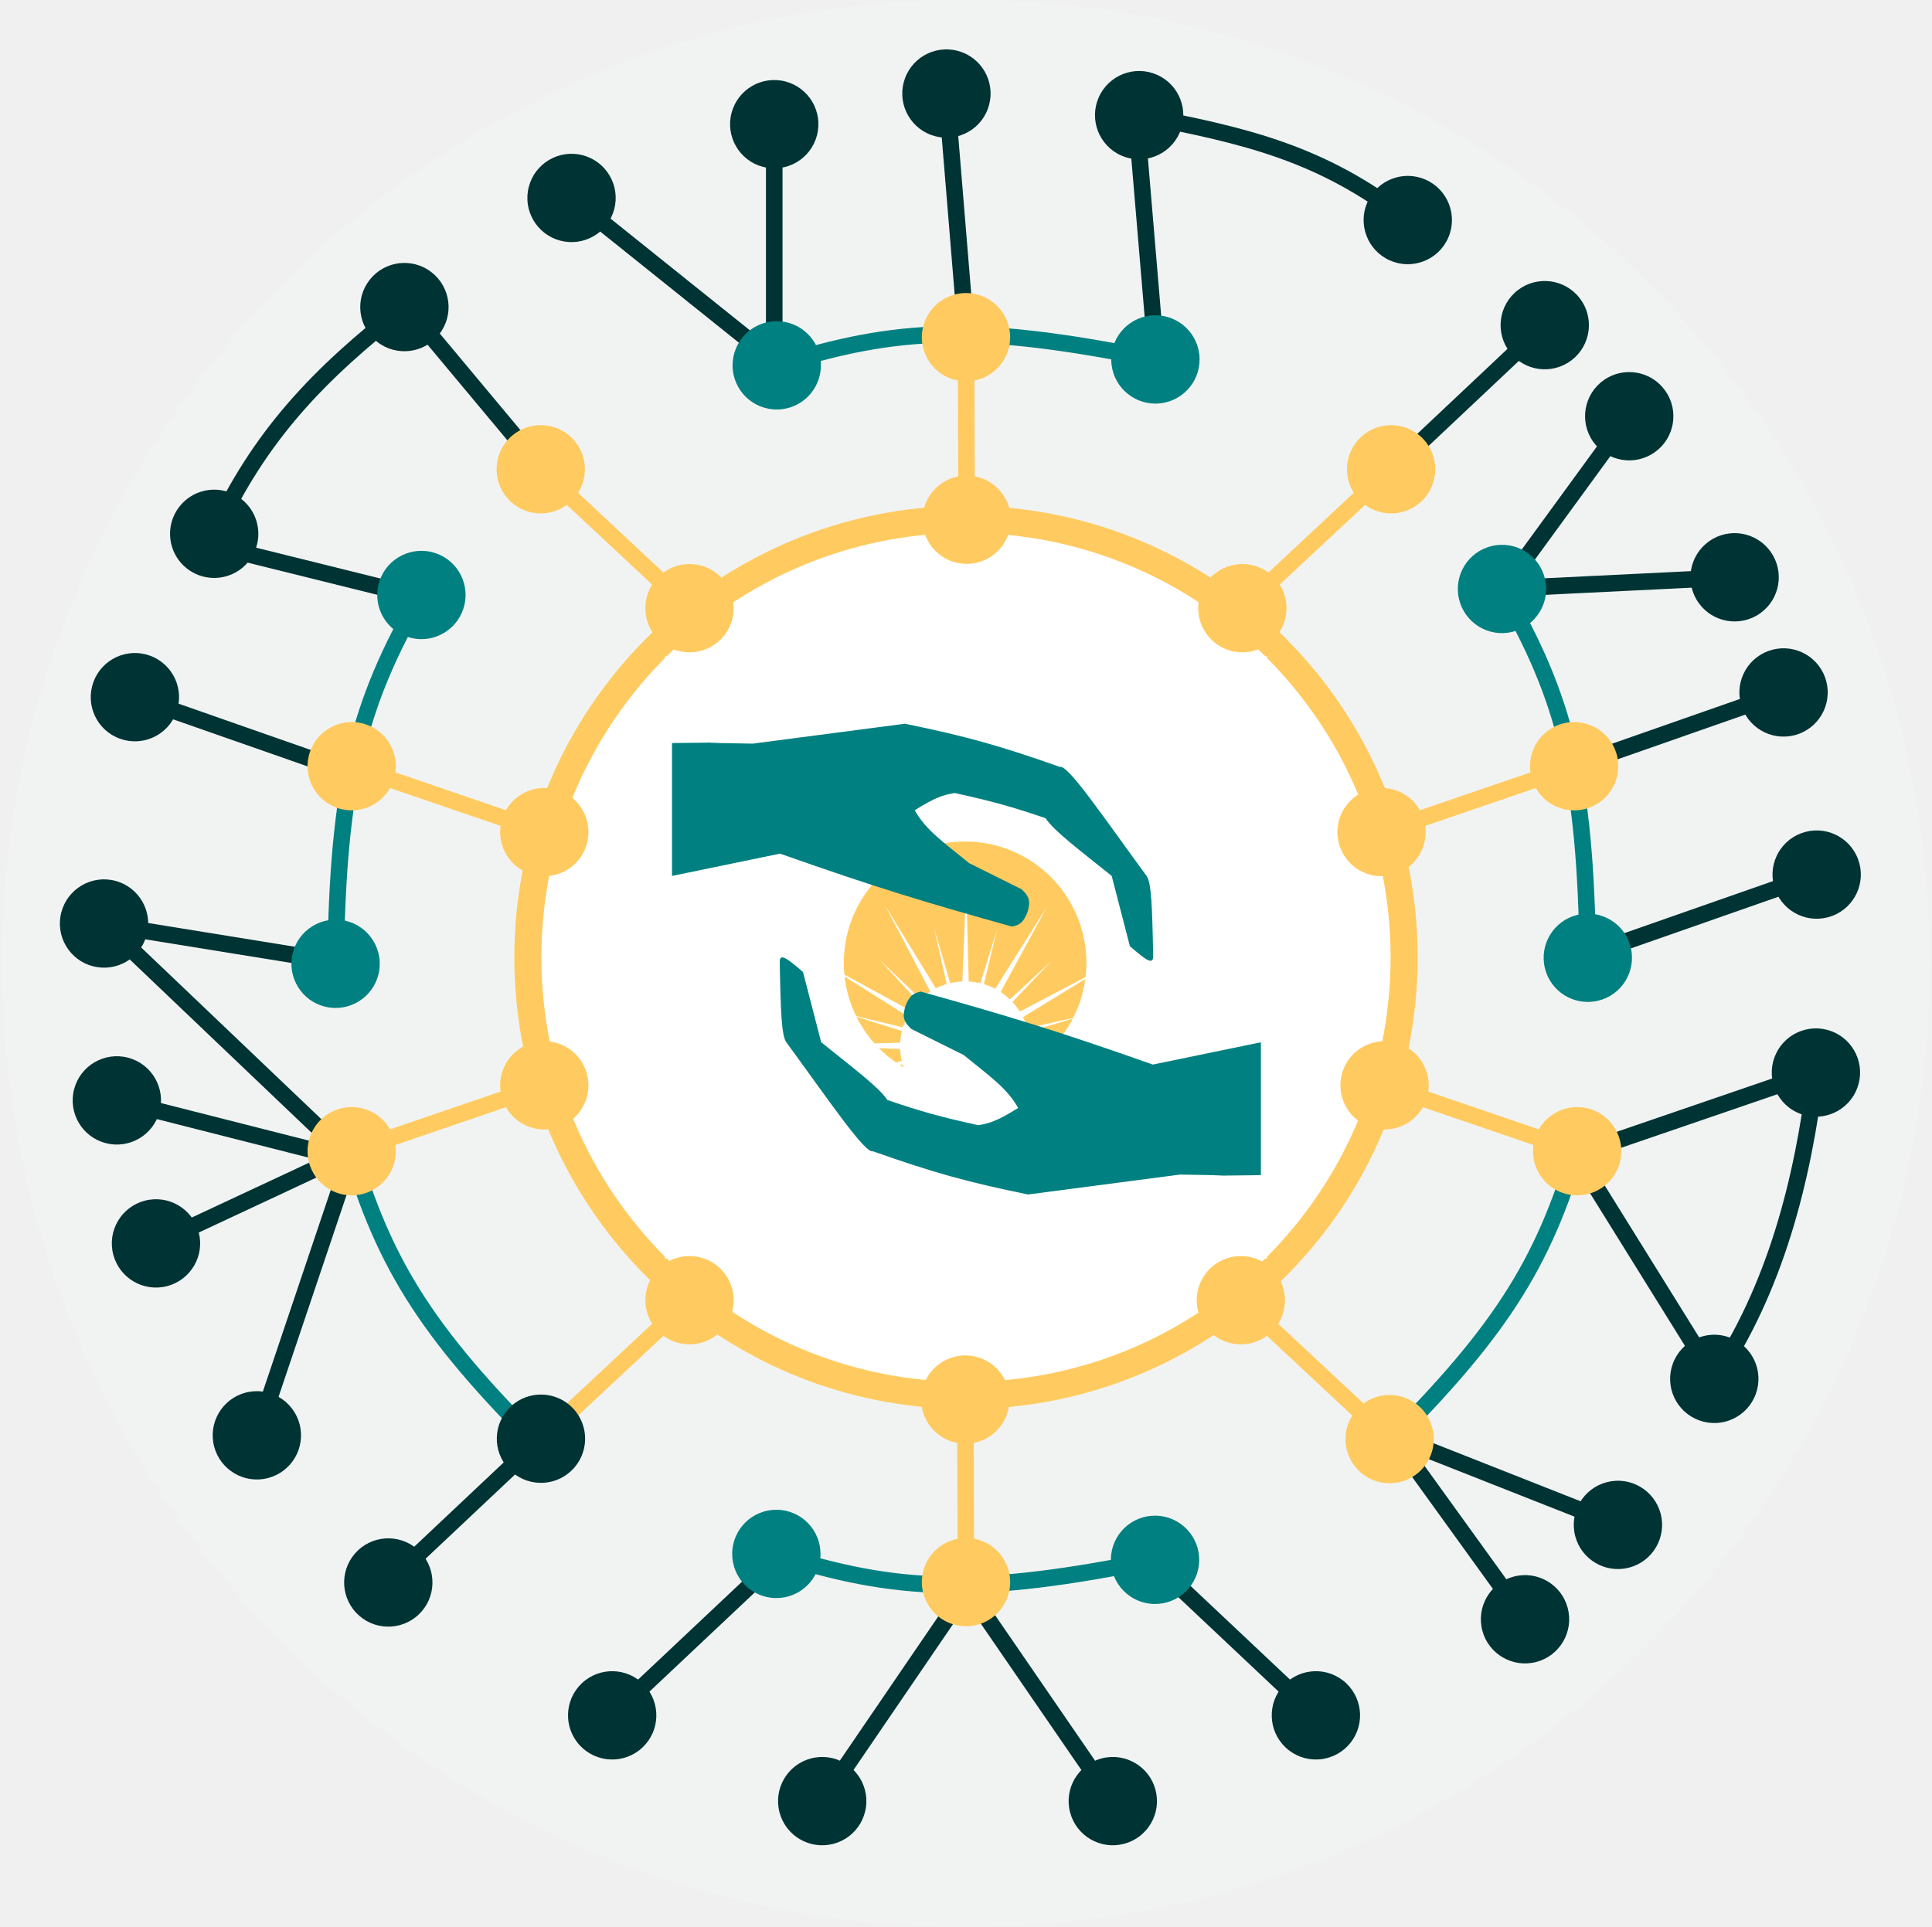
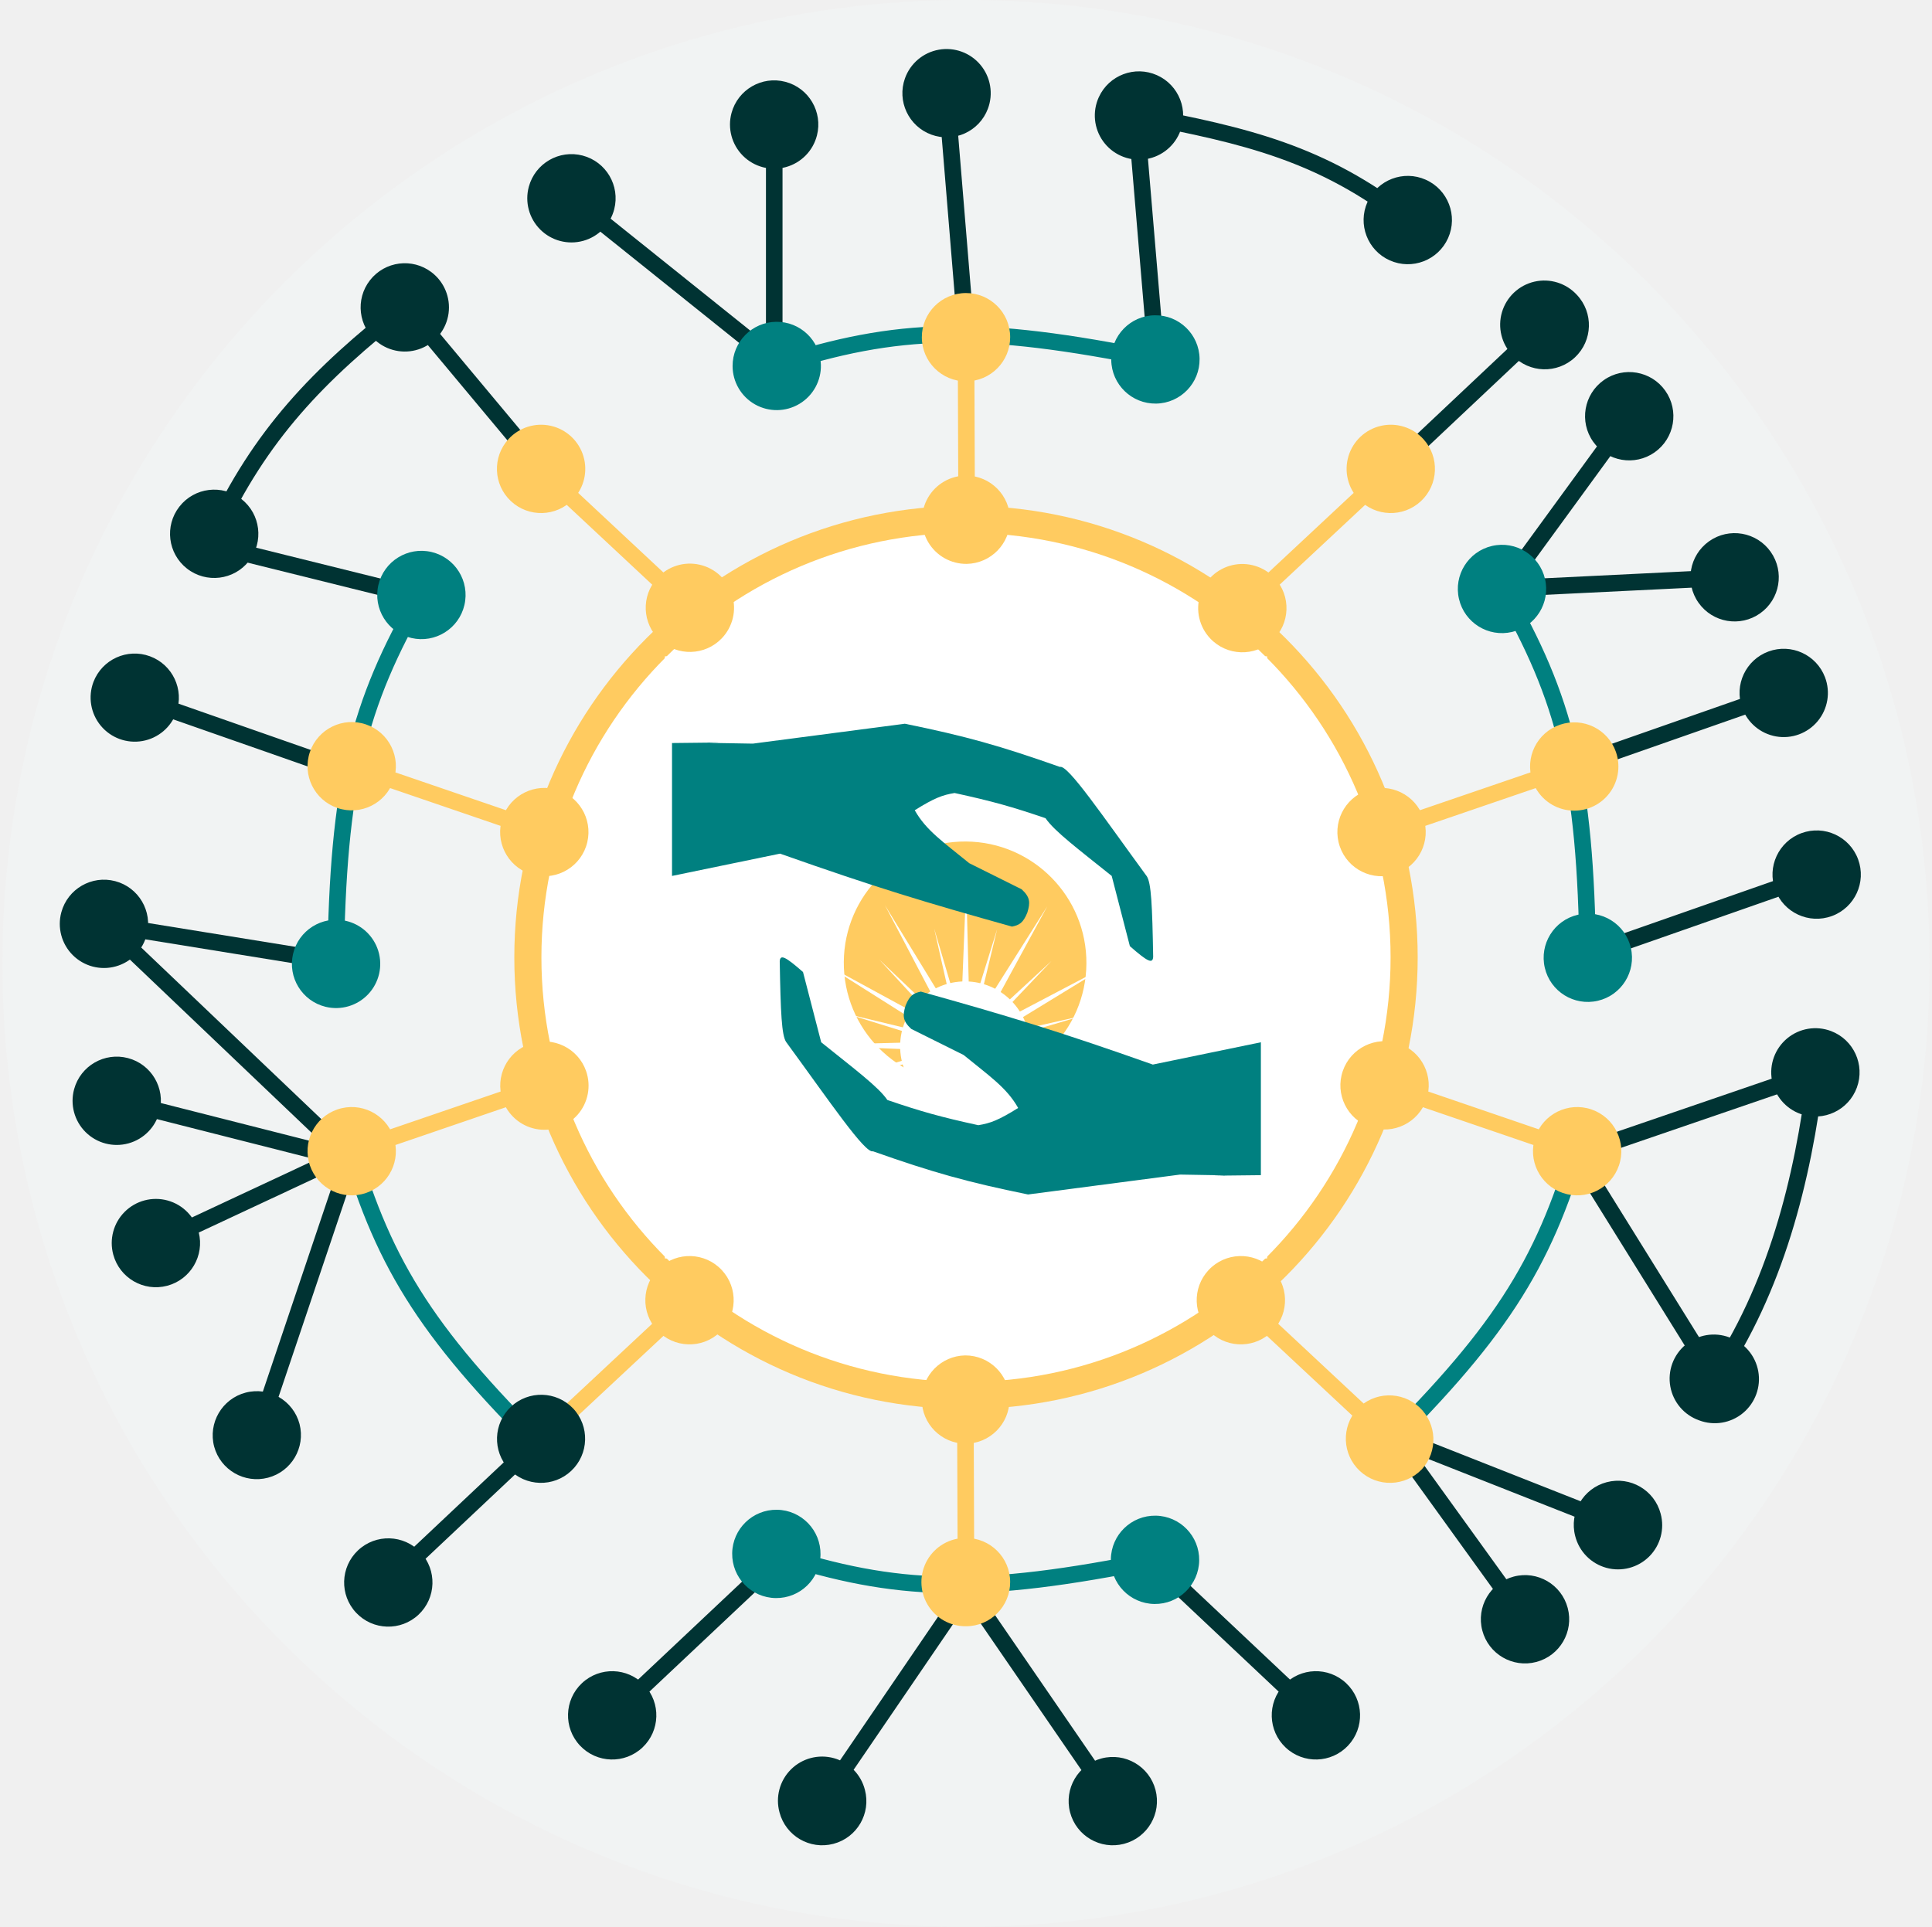
- <svg xmlns="http://www.w3.org/2000/svg" width="401" height="400" viewBox="0 0 401 400" fill="none">
+ <svg xmlns="http://www.w3.org/2000/svg" width="401" height="400" fill="none">
  <circle cx="200.5" cy="200" r="200" fill="#F1F3F3" />
-   <path d="M376.281 222.812L327.062 239.687L355.812 285.937" stroke="#003333" stroke-width="3.438" />
-   <path d="M235.958 26.052L240.032 74.375" stroke="#003333" stroke-width="3.438" />
-   <line x1="113.556" y1="98.602" x2="85.118" y2="64.539" stroke="#003333" stroke-width="3.438" />
-   <line x1="86.961" y1="123.856" x2="45.399" y2="113.543" stroke="#003333" stroke-width="3.438" />
-   <path d="M21.594 191.875L69.875 199.687" stroke="#003333" stroke-width="3.438" />
-   <path d="M332.87 78.917C328.734 81.837 327.748 87.556 330.667 91.692C333.587 95.829 339.307 96.815 343.443 93.895C347.579 90.976 348.565 85.256 345.645 81.12C342.726 76.984 337.006 75.998 332.87 78.917ZM354.745 112.355C350.609 115.274 349.623 120.994 352.542 125.13C355.462 129.266 361.182 130.252 365.318 127.333C369.454 124.413 370.44 118.693 367.52 114.557C364.601 110.421 358.881 109.435 354.745 112.355ZM312.063 122.187L310.674 121.175L308.555 124.08L312.146 123.904L312.063 122.187ZM336.768 85.394L310.674 121.175L313.451 123.2L339.545 87.419L336.768 85.394ZM312.146 123.904L360.115 121.56L359.947 118.127L311.979 120.471L312.146 123.904Z" fill="#003333" />
-   <path d="M239.834 371.574C238.546 366.678 233.533 363.753 228.637 365.041C223.74 366.329 220.816 371.342 222.104 376.238C223.392 381.135 228.405 384.059 233.301 382.771C238.197 381.483 241.122 376.47 239.834 371.574ZM179.521 371.574C178.233 366.678 173.22 363.753 168.324 365.041C163.428 366.329 160.503 371.342 161.791 376.238C163.079 381.135 168.092 384.059 172.989 382.771C177.885 381.483 180.809 376.47 179.521 371.574ZM200.713 329.859L202.13 328.886L200.709 326.816L199.293 328.89L200.713 329.859ZM232.385 372.933L202.13 328.886L199.296 330.832L229.552 374.879L232.385 372.933ZM199.293 328.89L169.237 372.937L172.076 374.875L202.133 330.828L199.293 328.89Z" fill="#003333" />
-   <path d="M344.678 314.23C343.39 309.334 338.376 306.409 333.48 307.698C328.584 308.986 325.66 313.999 326.948 318.895C328.236 323.791 333.249 326.716 338.145 325.428C343.041 324.139 345.966 319.126 344.678 314.23ZM325.393 333.822C324.105 328.926 319.092 326.001 314.196 327.289C309.3 328.577 306.375 333.59 307.663 338.486C308.951 343.382 313.965 346.307 318.861 345.019C323.757 343.731 326.682 338.718 325.393 333.822ZM289.094 298.125L289.725 296.526L284.267 294.373L287.7 299.131L289.094 298.125ZM336.444 314.964L289.725 296.526L288.463 299.724L335.182 318.161L336.444 314.964ZM287.7 299.131L315.135 337.159L317.922 335.148L290.488 297.119L287.7 299.131Z" fill="#003333" />
-   <path d="M169.564 28.114C168.276 33.01 163.263 35.934 158.367 34.646C153.471 33.358 150.546 28.345 151.834 23.449C153.122 18.553 158.135 15.628 163.031 16.916C167.927 18.204 170.852 23.218 169.564 28.114ZM127.49 43.426C126.202 48.322 121.189 51.247 116.293 49.959C111.397 48.671 108.472 43.658 109.76 38.762C111.048 33.866 116.061 30.941 120.957 32.229C125.853 33.517 128.778 38.53 127.49 43.426ZM160.699 74.825L162.418 74.825L162.418 78.406L159.624 76.166L160.699 74.825ZM162.418 25.781L162.418 74.825L158.98 74.825L158.98 25.781L162.418 25.781ZM159.624 76.166L117.55 42.435L119.7 39.753L161.774 73.484L159.624 76.166Z" fill="#003333" />
-   <path d="M62.178 295.637C60.889 290.741 55.876 287.816 50.98 289.104C46.084 290.392 43.159 295.405 44.447 300.301C45.736 305.197 50.749 308.122 55.645 306.834C60.541 305.546 63.466 300.533 62.178 295.637ZM41.24 255.793C39.952 250.897 34.939 247.972 30.043 249.26C25.147 250.548 22.222 255.561 23.51 260.457C24.798 265.353 29.811 268.278 34.707 266.99C39.603 265.702 42.528 260.689 41.24 255.793ZM73.15 239.062L74.779 239.611L76.061 235.804L72.422 237.505L73.15 239.062ZM54.941 298.517L74.779 239.611L71.522 238.514L51.684 297.42L54.941 298.517ZM72.422 237.505L31.647 256.568L33.103 259.682L73.878 240.619L72.422 237.505Z" fill="#003333" />
-   <path d="M30.459 194.051C29.171 198.947 24.157 201.872 19.262 200.584C14.366 199.296 11.441 194.282 12.729 189.386C14.017 184.49 19.03 181.566 23.926 182.854C28.822 184.142 31.747 189.155 30.459 194.051ZM33.115 230.769C31.827 235.665 26.814 238.59 21.918 237.302C17.022 236.014 14.097 231.001 15.385 226.105C16.673 221.209 21.686 218.284 26.582 219.572C31.478 220.86 34.403 225.873 33.115 230.769ZM73.15 240.854L74.336 239.609L79.083 244.133L72.727 242.519L73.15 240.854ZM22.779 190.474L74.336 239.609L71.965 242.098L20.408 192.963L22.779 190.474ZM72.727 242.519L23.827 230.103L24.673 226.771L73.573 239.188L72.727 242.519Z" fill="#003333" />
-   <path d="M287.759 96.098C287.068 96.749 287.036 97.837 287.686 98.528C288.337 99.219 289.425 99.251 290.116 98.6L287.759 96.098ZM313.952 73.785C317.423 77.471 323.224 77.644 326.909 74.172C330.595 70.701 330.768 64.9 327.296 61.215C323.825 57.529 318.024 57.356 314.338 60.828C310.653 64.299 310.48 70.1 313.952 73.785ZM290.116 98.6L321.803 68.751L319.445 66.249L287.759 96.098L290.116 98.6Z" fill="#003333" />
-   <path d="M240.259 327.501C239.568 326.85 239.536 325.762 240.186 325.071C240.837 324.381 241.925 324.348 242.616 324.999L240.259 327.501ZM266.452 349.814C269.923 346.129 275.724 345.956 279.409 349.427C283.095 352.898 283.268 358.7 279.796 362.385C276.325 366.07 270.524 366.243 266.838 362.772C263.153 359.3 262.98 353.499 266.452 349.814ZM242.616 324.999L274.303 354.848L271.945 357.35L240.259 327.501L242.616 324.999Z" fill="#003333" />
-   <path d="M159.928 327.501C160.618 326.85 160.651 325.762 160 325.071C159.349 324.381 158.261 324.348 157.57 324.999L159.928 327.501ZM133.735 349.814C130.264 346.129 124.462 345.956 120.777 349.427C117.092 352.898 116.919 358.7 120.39 362.385C123.862 366.07 129.663 366.243 133.348 362.772C137.033 359.3 137.206 353.499 133.735 349.814ZM157.57 324.999L125.884 354.848L128.241 357.35L159.928 327.501L157.57 324.999Z" fill="#003333" />
-   <path d="M324.707 157.851C323.811 158.165 323.339 159.145 323.652 160.041C323.966 160.937 324.946 161.409 325.842 161.095L324.707 157.851ZM361.582 146.908C363.326 151.66 368.593 154.099 373.345 152.355C378.098 150.611 380.537 145.345 378.793 140.592C377.049 135.839 371.782 133.4 367.03 135.144C362.277 136.888 359.838 142.155 361.582 146.908ZM325.842 161.095L370.755 145.372L369.62 142.128L324.707 157.851L325.842 161.095Z" fill="#003333" />
-   <path d="M331.582 195.663C330.686 195.977 330.214 196.958 330.527 197.854C330.841 198.749 331.821 199.222 332.717 198.908L331.582 195.663ZM368.457 184.72C370.201 189.473 375.468 191.912 380.22 190.168C384.973 188.424 387.412 183.157 385.668 178.405C383.924 173.652 378.657 171.213 373.905 172.957C369.152 174.701 366.713 179.968 368.457 184.72ZM332.717 198.908L377.63 183.185L376.495 179.94L331.582 195.663L332.717 198.908Z" fill="#003333" />
-   <path d="M73.481 158.831C74.377 159.145 74.849 160.126 74.535 161.022C74.222 161.917 73.241 162.389 72.345 162.076L73.481 158.831ZM36.606 147.888C34.862 152.641 29.595 155.08 24.842 153.336C20.09 151.592 17.651 146.325 19.395 141.572C21.139 136.82 26.405 134.381 31.158 136.125C35.911 137.869 38.35 143.135 36.606 147.888ZM72.345 162.076L27.432 146.353L28.568 143.108L73.481 158.831L72.345 162.076Z" fill="#003333" />
-   <path d="M198.787 68.891C198.865 69.837 199.695 70.541 200.641 70.463C201.587 70.385 202.291 69.555 202.213 68.609L198.787 68.891ZM205.043 22.576C206.787 17.823 204.348 12.556 199.595 10.812C194.843 9.068 189.576 11.507 187.832 16.26C186.088 21.013 188.527 26.279 193.28 28.023C198.032 29.767 203.299 27.328 205.043 22.576ZM202.213 68.609L198.15 19.277L194.725 19.559L198.787 68.891L202.213 68.609Z" fill="#003333" />
-   <path d="M67.576 209.008C72.507 210.155 77.434 207.088 78.581 202.157C79.728 197.226 76.661 192.299 71.73 191.152C66.799 190.004 61.872 193.072 60.725 198.003C59.578 202.933 62.645 207.861 67.576 209.008ZM85.388 132.445C90.319 133.593 95.246 130.525 96.394 125.594C97.541 120.663 94.474 115.736 89.543 114.589C84.612 113.442 79.684 116.509 78.537 121.44C77.39 126.371 80.457 131.298 85.388 132.445ZM71.372 200.102C71.613 181.504 72.769 168.207 75.472 156.758C78.169 145.335 82.423 135.675 88.954 124.377L85.978 122.657C79.332 134.154 74.921 144.13 72.127 155.968C69.339 167.778 68.177 181.365 67.934 200.057L71.372 200.102Z" fill="#008080" />
-   <path d="M115.68 303.616C89.002 277.555 79.93 263.189 72.502 237.928" stroke="#008080" stroke-width="3.438" stroke-linecap="round" />
-   <path d="M284.473 303.303C311.151 277.243 320.223 262.876 327.651 237.616" stroke="#008080" stroke-width="3.438" stroke-linecap="round" />
-   <path d="M248.899 323.957C248.978 318.895 244.939 314.727 239.877 314.648C234.815 314.569 230.647 318.608 230.568 323.67C230.489 328.732 234.529 332.9 239.591 332.979C244.653 333.058 248.82 329.019 248.899 323.957ZM170.302 322.729C170.381 317.667 166.341 313.5 161.279 313.421C156.217 313.342 152.05 317.381 151.97 322.443C151.891 327.505 155.931 331.673 160.993 331.752C166.055 331.831 170.223 327.791 170.302 322.729ZM239.392 322.129C221.163 325.824 207.923 327.504 196.16 327.282C184.426 327.061 174.085 324.945 161.662 320.95L160.61 324.222C173.252 328.288 183.935 330.49 196.095 330.719C208.228 330.948 221.753 329.212 240.075 325.498L239.392 322.129Z" fill="#008080" />
-   <path d="M248.98 74.474C249.059 79.536 245.019 83.704 239.957 83.783C234.895 83.862 230.728 79.823 230.649 74.761C230.57 69.699 234.609 65.531 239.671 65.452C244.733 65.373 248.901 69.412 248.98 74.474ZM170.382 75.702C170.461 80.764 166.422 84.931 161.36 85.01C156.298 85.089 152.13 81.05 152.051 75.988C151.972 70.926 156.011 66.758 161.073 66.679C166.135 66.6 170.303 70.64 170.382 75.702ZM239.473 76.302C221.244 72.607 208.003 70.927 196.241 71.148C184.507 71.37 174.166 73.486 161.743 77.481L160.69 74.209C173.333 70.143 184.015 67.941 196.176 67.712C208.308 67.483 221.834 69.219 240.156 72.933L239.473 76.302Z" fill="#008080" />
-   <circle cx="200.5" cy="198.75" r="90.938" fill="white" stroke="#FFCB60" stroke-width="5.625" />
-   <rect width="125" height="125" transform="translate(138 136.25)" fill="white" />
-   <rect width="67.867" height="76.638" transform="translate(166.369 174.508)" fill="white" />
-   <circle cx="200.314" cy="199.87" r="25.177" transform="rotate(0.422522 200.314 199.87)" fill="#FFCB60" />
-   <path d="M200.551 183.526L201.306 213.575L217.36 188.164L202.99 214.564L229.599 200.584L203.954 216.262L233.988 217.46L203.94 218.215L229.351 234.27L202.951 219.899L216.93 246.508L201.252 220.863L200.054 250.897L199.299 220.849L183.245 246.26L197.615 219.86L171.006 233.839L196.651 218.161L166.617 216.963L196.666 216.208L171.254 200.154L197.655 214.524L183.675 187.915L199.353 213.56L200.551 183.526Z" fill="white" />
-   <path d="M193.895 192.771L200.275 214.393L206.973 192.868L201.687 214.783L218.25 199.49L202.715 215.826L224.705 210.864L203.084 217.244L224.609 223.941L202.694 218.655L217.987 235.219L201.651 219.684L206.613 241.674L200.233 220.052L193.535 241.578L198.821 219.663L182.258 234.955L197.793 218.619L175.803 223.581L197.424 217.202L175.899 210.504L197.814 215.79L182.521 199.227L198.857 214.762L193.895 192.771Z" fill="white" />
-   <circle cx="200.302" cy="217.212" r="13.475" transform="rotate(0.422522 200.302 217.212)" fill="white" />
-   <path d="M139.483 154.251C143.169 154.218 145.533 154.19 146.993 154.169C146.584 154.094 151.909 154.097 146.993 154.169C147.226 154.212 149.325 154.28 156.256 154.375L187.811 150.242C200.519 152.836 207.563 154.818 219.996 159.21C221.628 158.684 228.906 169.436 238.016 181.894C238.948 183.284 239.162 187.91 239.348 198.636C239.257 200.157 238.182 199.649 234.514 196.418L230.742 181.841C223.877 176.322 218.832 172.558 217.008 169.857C210.07 167.487 205.953 166.329 198.132 164.626C195.64 165.031 193.954 165.645 189.861 168.202C192.227 172.428 195.902 174.875 201.177 179.198L212.049 184.613C213.834 186.258 213.871 187.364 213.226 189.472C212.342 191.628 211.569 192.035 210.052 192.358C192.301 187.401 181.778 184.241 161.907 177.211L139.483 181.841L139.483 154.251Z" fill="#008080" />
-   <path d="M261.704 243.961C258.018 243.994 255.654 244.021 254.194 244.043C254.602 244.117 249.277 244.114 254.194 244.043C253.96 244 251.861 243.932 244.931 243.837L213.376 247.969C200.668 245.376 193.623 243.393 181.19 239.002C179.559 239.528 172.281 228.776 163.17 216.317C162.239 214.928 162.024 210.301 161.839 199.575C161.929 198.055 163.004 198.562 166.672 201.793L170.445 216.371C177.31 221.89 182.355 225.654 184.179 228.354C191.116 230.725 195.233 231.883 203.055 233.586C205.547 233.181 207.232 232.567 211.326 230.01C208.959 225.784 205.284 223.336 200.01 219.014L189.137 213.599C187.352 211.953 187.316 210.847 187.961 208.74C188.845 206.584 189.617 206.176 191.134 205.854C208.886 210.811 219.409 213.971 239.279 221.001L261.704 216.371L261.704 243.961Z" fill="#008080" />
-   <path d="M121.647 175.703C123.285 170.913 120.731 165.701 115.94 164.063C111.15 162.424 105.939 164.979 104.3 169.769C102.662 174.559 105.217 179.771 110.007 181.409C114.797 183.048 120.008 180.493 121.647 175.703ZM81.673 162.029C83.312 157.239 80.757 152.028 75.967 150.389C71.177 148.751 65.965 151.306 64.327 156.096C62.688 160.886 65.243 166.097 70.033 167.736C74.823 169.374 80.035 166.82 81.673 162.029ZM113.53 171.11L73.556 157.436L72.444 160.689L112.417 174.362L113.53 171.11Z" fill="#FFCB60" />
-   <path d="M331.639 207.758C326.709 208.905 321.781 205.838 320.634 200.907C319.487 195.976 322.554 191.049 327.485 189.902C332.416 188.754 337.343 191.822 338.491 196.753C339.638 201.683 336.57 206.611 331.639 207.758ZM313.827 131.195C308.896 132.343 303.969 129.275 302.822 124.344C301.674 119.413 304.742 114.486 309.673 113.339C314.604 112.192 319.531 115.259 320.678 120.19C321.825 125.121 318.758 130.048 313.827 131.195ZM327.844 198.852C327.602 180.254 326.446 166.957 323.743 155.508C321.046 144.085 316.792 134.425 310.262 123.127L313.238 121.407C319.884 132.904 324.294 142.88 327.088 154.718C329.877 166.528 331.038 180.115 331.281 198.807L327.844 198.852Z" fill="#008080" />
-   <path d="M149.812 132.511C153.268 128.811 153.069 123.01 149.369 119.555C145.669 116.1 139.869 116.298 136.413 119.998C132.958 123.698 133.156 129.498 136.856 132.954C140.556 136.409 146.357 136.211 149.812 132.511ZM118.936 103.676C122.391 99.975 122.193 94.175 118.493 90.719C114.793 87.264 108.992 87.462 105.537 91.162C102.081 94.862 102.28 100.663 105.98 104.118C109.68 107.574 115.48 107.376 118.936 103.676ZM144.286 124.998L113.409 96.163L111.063 98.675L141.94 127.511L144.286 124.998Z" fill="#FFCB60" />
-   <path d="M149.812 263.662C153.268 267.363 153.069 273.163 149.369 276.619C145.669 280.074 139.869 279.876 136.413 276.176C132.958 272.476 133.156 266.675 136.856 263.22C140.556 259.764 146.357 259.962 149.812 263.662ZM113.409 300.011C112.715 300.659 111.628 300.621 110.98 299.928C110.332 299.234 110.369 298.146 111.063 297.498L113.409 300.011ZM144.286 271.175L113.409 300.011L111.063 297.498L141.94 268.663L144.286 271.175Z" fill="#FFCB60" />
-   <path d="M250.849 263.662C247.393 267.363 247.592 273.163 251.292 276.619C254.992 280.074 260.792 279.876 264.248 276.176C267.703 272.476 267.505 266.675 263.805 263.22C260.105 259.764 254.304 259.962 250.849 263.662ZM281.726 292.498C278.27 296.198 278.468 301.999 282.168 305.454C285.868 308.909 291.669 308.711 295.124 305.011C298.58 301.311 298.382 295.51 294.682 292.055C290.982 288.6 285.181 288.798 281.726 292.498ZM256.375 271.175L287.252 300.011L289.598 297.498L258.721 268.663L256.375 271.175Z" fill="#FFCB60" />
-   <path d="M200.327 281.377C195.265 281.396 191.176 285.515 191.194 290.578C191.213 295.64 195.332 299.729 200.394 299.711C205.457 299.692 209.546 295.573 209.527 290.51C209.509 285.448 205.39 281.359 200.327 281.377ZM200.466 319.271C195.404 319.289 191.315 323.409 191.333 328.471C191.352 333.534 195.471 337.623 200.534 337.604C205.596 337.586 209.685 333.466 209.666 328.404C209.648 323.341 205.529 319.252 200.466 319.271ZM198.642 290.55L198.781 328.444L202.219 328.431L202.08 290.538L198.642 290.55Z" fill="#FFCB60" />
-   <path d="M200.466 60.833C195.404 60.852 191.315 64.971 191.333 70.034C191.352 75.096 195.471 79.185 200.534 79.167C205.596 79.148 209.685 75.029 209.667 69.966C209.648 64.904 205.529 60.815 200.466 60.833ZM200.605 98.727C195.543 98.745 191.454 102.865 191.472 107.927C191.491 112.99 195.61 117.079 200.673 117.06C205.735 117.041 209.824 112.922 209.806 107.86C209.787 102.797 205.668 98.708 200.605 98.727ZM198.781 70.006L198.92 107.9L202.358 107.887L202.219 69.994L198.781 70.006Z" fill="#FFCB60" />
-   <path d="M251.161 132.511C247.706 128.811 247.904 123.01 251.604 119.555C255.304 116.1 261.105 116.298 264.56 119.998C268.016 123.698 267.817 129.498 264.117 132.954C260.417 136.409 254.617 136.211 251.161 132.511ZM282.038 103.676C278.583 99.975 278.781 94.175 282.481 90.719C286.181 87.264 291.982 87.462 295.437 91.162C298.892 94.862 298.694 100.663 294.994 104.118C291.294 107.574 285.493 107.376 282.038 103.676ZM256.688 124.998L287.564 96.163L289.911 98.675L259.034 127.511L256.688 124.998Z" fill="#FFCB60" />
-   <path d="M335.397 156.096C337.035 160.886 334.481 166.097 329.69 167.736C324.9 169.374 319.689 166.819 318.05 162.029C316.412 157.239 318.967 152.028 323.757 150.389C328.547 148.751 333.758 151.306 335.397 156.096ZM295.423 169.769C297.062 174.559 294.507 179.771 289.717 181.409C284.927 183.048 279.715 180.493 278.077 175.703C276.438 170.913 278.993 165.701 283.783 164.063C288.573 162.424 293.785 164.979 295.423 169.769ZM327.28 160.689L287.306 174.362L286.194 171.11L326.167 157.436L327.28 160.689Z" fill="#FFCB60" />
-   <path d="M121.647 222.346C123.285 227.136 120.731 232.347 115.94 233.986C111.15 235.624 105.939 233.069 104.3 228.279C102.662 223.489 105.217 218.278 110.007 216.639C114.797 215.001 120.008 217.556 121.647 222.346ZM81.673 236.019C83.312 240.809 80.757 246.021 75.967 247.659C71.177 249.298 65.965 246.743 64.327 241.953C62.688 237.163 65.243 231.951 70.033 230.313C74.823 228.674 80.035 231.229 81.673 236.019ZM113.53 226.939L73.556 240.612L72.444 237.36L112.417 223.686L113.53 226.939Z" fill="#FFCB60" />
-   <path d="M336.022 241.953C337.66 237.163 335.106 231.951 330.315 230.313C325.525 228.674 320.314 231.229 318.675 236.019C317.037 240.809 319.592 246.021 324.382 247.659C329.172 249.298 334.383 246.743 336.022 241.953ZM296.048 228.279C297.687 223.489 295.132 218.278 290.342 216.639C285.552 215.001 280.34 217.556 278.702 222.346C277.063 227.136 279.618 232.347 284.408 233.986C289.198 235.624 294.41 233.07 296.048 228.279ZM327.905 237.36L287.931 223.686L286.819 226.939L326.792 240.612L327.905 237.36Z" fill="#FFCB60" />
-   <path d="M73.922 334.804C77.393 338.489 83.195 338.662 86.88 335.191C90.565 331.719 90.738 325.918 87.267 322.233C83.795 318.548 77.994 318.375 74.309 321.846C70.624 325.317 70.451 331.119 73.922 334.804ZM105.608 304.955C109.08 308.64 114.881 308.813 118.566 305.341C122.251 301.87 122.424 296.069 118.953 292.384C115.482 288.699 109.68 288.525 105.995 291.997C102.31 295.468 102.137 301.27 105.608 304.955ZM81.773 329.769L113.459 299.92L111.102 297.418L79.416 327.267L81.773 329.769Z" fill="#003333" />
-   <path d="M38.813 118.038C42.801 121.156 48.562 120.45 51.68 116.462C54.798 112.473 54.092 106.712 50.104 103.594C46.115 100.477 40.354 101.182 37.236 105.171C34.118 109.16 34.824 114.921 38.813 118.038ZM78.292 70.972C82.281 74.09 88.041 73.384 91.159 69.395C94.277 65.407 93.571 59.646 89.583 56.528C85.594 53.41 79.833 54.116 76.715 58.105C73.597 62.093 74.303 67.854 78.292 70.972ZM46.019 111.537C55.353 91.317 67.314 78.949 84.997 65.103L82.878 62.397C64.945 76.438 52.54 89.209 42.898 110.096L46.019 111.537Z" fill="#003333" />
-   <path d="M228.066 20.171C226.004 24.795 228.08 30.215 232.703 32.278C237.326 34.34 242.746 32.264 244.809 27.641C246.872 23.018 244.796 17.598 240.173 15.535C235.549 13.472 230.129 15.548 228.066 20.171ZM283.822 41.948C281.759 46.571 283.835 51.991 288.459 54.054C293.082 56.117 298.502 54.041 300.565 49.417C302.627 44.794 300.552 39.374 295.928 37.311C291.305 35.249 285.885 37.324 283.822 41.948ZM236.115 25.595C258.312 29.832 273.65 33.391 291.136 47.038L293.251 44.328C275.077 30.144 259.035 26.471 236.76 22.218L236.115 25.595Z" fill="#003333" />
-   <path d="M380.054 214.047C375.299 212.309 370.036 214.754 368.297 219.508C366.559 224.263 369.004 229.527 373.758 231.265C378.513 233.004 383.777 230.559 385.516 225.804C387.254 221.049 384.809 215.785 380.054 214.047ZM358.96 277.641C354.206 275.902 348.942 278.347 347.203 283.102C345.465 287.857 347.91 293.121 352.665 294.859C357.42 296.598 362.683 294.152 364.422 289.398C366.16 284.643 363.715 279.379 358.96 277.641ZM375.2 222.451C372.516 244.797 366.822 266.86 354.388 285.289L357.237 287.211C370.103 268.143 375.897 245.468 378.613 222.861L375.2 222.451Z" fill="#003333" />
+   <path stroke="#033" stroke-width="3.438" d="m376.281 222.812-49.219 16.875 28.75 46.25M235.958 26.052l4.074 48.323M113.556 98.602 85.118 64.539M86.961 123.856l-41.562-10.313M21.594 191.875l48.281 7.812" />
+   <path fill="#033" d="M332.87 78.917a9.167 9.167 0 1 0 10.573 14.979 9.167 9.167 0 0 0-10.573-14.979m21.875 33.438a9.167 9.167 0 1 0 12.775 2.202 9.166 9.166 0 0 0-12.775-2.202m-42.682 9.832-1.389-1.012-2.119 2.905 3.591-.176zm24.705-36.793-26.094 35.781 2.777 2.025 26.094-35.781zm-24.622 38.51 47.969-2.344-.168-3.433-47.968 2.344zM239.834 371.574a9.167 9.167 0 0 0-11.197-6.533 9.166 9.166 0 0 0-6.533 11.197 9.166 9.166 0 0 0 11.197 6.533 9.167 9.167 0 0 0 6.533-11.197m-60.313 0a9.167 9.167 0 1 0-17.73 4.664 9.166 9.166 0 0 0 11.198 6.533 9.166 9.166 0 0 0 6.532-11.197m21.192-41.715 1.417-.973-1.421-2.07-1.416 2.074zm31.672 43.074-30.255-44.047-2.834 1.946 30.256 44.047zm-33.092-44.043-30.056 44.047 2.839 1.938 30.057-44.047zM344.678 314.23a9.166 9.166 0 0 0-11.198-6.532 9.166 9.166 0 0 0-6.532 11.197 9.167 9.167 0 1 0 17.73-4.665m-19.285 19.592a9.167 9.167 0 1 0-6.532 11.197 9.165 9.165 0 0 0 6.532-11.197m-36.299-35.697.631-1.599-5.458-2.153 3.433 4.758zm47.35 16.839-46.719-18.438-1.262 3.198 46.719 18.437zM287.7 299.131l27.435 38.028 2.787-2.011-27.434-38.029zM169.564 28.114a9.167 9.167 0 1 1-17.73-4.665 9.167 9.167 0 0 1 17.73 4.665M127.49 43.426a9.167 9.167 0 1 1-17.73-4.665 9.167 9.167 0 0 1 17.73 4.665m33.209 31.4h1.719v3.58l-2.794-2.24zm1.719-49.045v49.044h-3.438V25.781zm-2.794 50.385L117.55 42.435l2.15-2.682 42.074 33.731zM62.178 295.637a9.167 9.167 0 1 0-17.731 4.665 9.167 9.167 0 0 0 17.73-4.665M41.24 255.793a9.167 9.167 0 1 0-17.73 4.665 9.167 9.167 0 0 0 17.73-4.665m31.91-16.731 1.63.549 1.281-3.807-3.639 1.701zm-18.209 59.455 19.838-58.906-3.257-1.097-19.838 58.906zm17.481-61.012-40.775 19.063 1.456 3.114 40.775-19.063z" />
+   <path fill="#033" d="M30.459 194.051a9.167 9.167 0 1 1-17.73-4.665 9.167 9.167 0 0 1 17.73 4.665m2.656 36.718a9.167 9.167 0 1 1-17.73-4.664 9.167 9.167 0 0 1 17.73 4.664m40.035 10.085 1.186-1.245 4.747 4.524-6.356-1.614zm-50.37-50.38 51.556 49.135-2.371 2.489-51.557-49.135zm49.947 52.045-48.9-12.416.846-3.332 48.9 12.417zM287.759 96.098a1.72 1.72 0 0 0 2.357 2.502zm26.193-22.312a9.166 9.166 0 0 0 12.957.386 9.165 9.165 0 0 0 .387-12.957 9.167 9.167 0 1 0-13.344 12.57M290.116 98.6l31.687-29.849-2.358-2.502-31.686 29.85zM240.259 327.501a1.72 1.72 0 0 1-.073-2.43 1.72 1.72 0 0 1 2.43-.072zm26.193 22.313a9.166 9.166 0 0 1 12.957-.387 9.165 9.165 0 0 1 .387 12.958 9.166 9.166 0 1 1-13.344-12.571m-23.836-24.815 31.687 29.849-2.358 2.502-31.686-29.849zM159.928 327.501a1.72 1.72 0 0 0-2.358-2.502zm-26.193 22.313a9.167 9.167 0 1 0-13.345 12.572 9.167 9.167 0 0 0 13.345-12.572m23.835-24.815-31.686 29.849 2.357 2.502 31.687-29.849zM324.707 157.851a1.72 1.72 0 0 0 1.135 3.244zm36.875-10.943a9.167 9.167 0 1 0 17.21-6.317 9.167 9.167 0 0 0-17.21 6.317m-35.74 14.187 44.913-15.723-1.135-3.244-44.913 15.723zM331.582 195.663a1.719 1.719 0 1 0 1.135 3.245zm36.875-10.943a9.166 9.166 0 1 0 17.211-6.315 9.166 9.166 0 1 0-17.211 6.315m-35.74 14.188 44.913-15.723-1.135-3.245-44.913 15.723zM73.481 158.831a1.72 1.72 0 0 1-1.136 3.245zm-36.875-10.943a9.167 9.167 0 1 1-17.211-6.316 9.167 9.167 0 0 1 17.21 6.316m35.74 14.188-44.914-15.723 1.136-3.245 44.913 15.723zM198.787 68.891a1.719 1.719 0 0 0 3.426-.282zm6.256-46.315a9.167 9.167 0 1 0-17.211-6.316 9.167 9.167 0 0 0 17.211 6.316m-2.83 46.033-4.063-49.332-3.425.282 4.062 49.332z" />
+   <path fill="teal" d="M67.576 209.008a9.167 9.167 0 1 0 4.154-17.856 9.167 9.167 0 0 0-4.154 17.856m17.812-76.563a9.166 9.166 0 0 0 11.006-6.851 9.167 9.167 0 1 0-11.005 6.851m-14.016 67.657c.241-18.598 1.397-31.895 4.1-43.344 2.697-11.423 6.95-21.083 13.482-32.381l-2.976-1.72c-6.646 11.497-11.056 21.473-13.851 33.311-2.788 11.81-3.95 25.397-4.193 44.089z" />
+   <path stroke="teal" stroke-linecap="round" stroke-width="3.438" d="M115.68 303.616c-26.678-26.061-35.75-40.427-43.178-65.688M284.473 303.303c26.678-26.06 35.75-40.427 43.178-65.687" />
+   <path fill="teal" d="M248.899 323.957a9.167 9.167 0 1 0-9.308 9.022 9.166 9.166 0 0 0 9.308-9.022m-78.597-1.228a9.167 9.167 0 1 0-18.332-.284 9.167 9.167 0 0 0 18.332.284m69.09-.6c-18.229 3.695-31.469 5.375-43.232 5.153-11.734-.221-22.075-2.337-34.498-6.332l-1.052 3.272c12.642 4.066 23.325 6.268 35.485 6.497 12.133.229 25.658-1.507 43.98-5.221zM248.98 74.474a9.167 9.167 0 1 1-18.332.286 9.167 9.167 0 0 1 18.332-.286m-78.598 1.228a9.167 9.167 0 1 1-18.33.286 9.167 9.167 0 0 1 18.33-.286m69.091.6c-18.229-3.695-31.47-5.375-43.232-5.154-11.734.222-22.075 2.338-34.498 6.333l-1.053-3.272c12.643-4.066 23.325-6.268 35.486-6.497 12.132-.23 25.658 1.507 43.98 5.221z" />
+   <circle cx="200.5" cy="198.75" r="90.938" fill="#fff" stroke="#FFCB60" stroke-width="5.625" />
+   <path fill="#fff" d="M138 136.25h125v125H138z" />
+   <path fill="#fff" d="M166.369 174.508h67.867v76.638h-67.867z" />
+   <circle cx="200.314" cy="199.87" r="25.177" fill="#FFCB60" transform="rotate(.423 200.314 199.87)" />
+   <path fill="#fff" d="m200.551 183.526.755 30.049 16.054-25.411-14.37 26.4 26.609-13.98-25.645 15.678 30.034 1.198-30.048.755 25.411 16.055-26.4-14.371 13.979 26.609-15.678-25.645-1.198 30.034-.755-30.048-16.054 25.411 14.37-26.4-26.609 13.979 25.645-15.678-30.034-1.198 30.049-.755-25.412-16.054 26.401 14.37-13.98-26.609 15.678 25.645z" />
+   <path fill="#fff" d="m193.895 192.771 6.38 21.622 6.698-21.525-5.286 21.915 16.563-15.293-15.535 16.336 21.99-4.962-21.621 6.38 21.525 6.697-21.915-5.286 15.293 16.564-16.336-15.535 4.962 21.99-6.38-21.622-6.698 21.526 5.286-21.915-16.563 15.292 15.535-16.336-21.99 4.962 21.621-6.379-21.525-6.698 21.915 5.286-15.293-16.563 16.336 15.535z" />
+   <circle cx="200.302" cy="217.212" r="13.475" fill="#fff" transform="rotate(.423 200.302 217.212)" />
+   <path fill="teal" d="M139.483 154.251c3.686-.033 6.05-.061 7.51-.082-.409-.075 4.916-.072 0 0 .233.043 2.332.111 9.263.206l31.555-4.133c12.708 2.594 19.752 4.576 32.185 8.968 1.632-.526 8.91 10.226 18.02 22.684.932 1.39 1.146 6.016 1.332 16.742-.091 1.521-1.166 1.013-4.834-2.218l-3.772-14.577c-6.865-5.519-11.91-9.283-13.734-11.984-6.938-2.37-11.055-3.528-18.876-5.231-2.492.405-4.178 1.019-8.271 3.576 2.366 4.226 6.041 6.673 11.316 10.996l10.872 5.415c1.785 1.645 1.822 2.751 1.177 4.859-.884 2.156-1.657 2.563-3.174 2.886-17.751-4.957-28.274-8.117-48.145-15.147l-22.424 4.63zM261.704 243.961c-3.686.033-6.05.06-7.51.082.408.074-4.917.071 0 0-.234-.043-2.333-.111-9.263-.206l-31.555 4.132c-12.708-2.593-19.753-4.576-32.186-8.967-1.631.526-8.909-10.226-18.02-22.685-.931-1.389-1.146-6.016-1.331-16.742.09-1.52 1.165-1.013 4.833 2.218l3.773 14.578c6.865 5.519 11.91 9.283 13.734 11.983 6.937 2.371 11.054 3.529 18.876 5.232 2.492-.405 4.177-1.019 8.271-3.576-2.367-4.226-6.042-6.674-11.316-10.996l-10.873-5.415c-1.785-1.646-1.821-2.752-1.176-4.859.884-2.156 1.656-2.564 3.173-2.886 17.752 4.957 28.275 8.117 48.145 15.147l22.425-4.63z" />
+   <path fill="#FFCB60" d="M121.647 175.703c1.638-4.79-.916-10.002-5.707-11.64a9.166 9.166 0 1 0-5.933 17.346 9.166 9.166 0 0 0 11.64-5.706m-39.974-13.674a9.167 9.167 0 1 0-11.64 5.707 9.167 9.167 0 0 0 11.64-5.707m31.857 9.081-39.974-13.674-1.112 3.253 39.973 13.673z" />
+   <path fill="teal" d="M331.639 207.758a9.167 9.167 0 1 1 6.852-11.005c1.147 4.93-1.921 9.858-6.852 11.005m-17.812-76.563a9.165 9.165 0 0 1-11.005-6.851 9.165 9.165 0 0 1 6.851-11.005 9.166 9.166 0 0 1 11.005 6.851 9.166 9.166 0 0 1-6.851 11.005m14.017 67.657c-.242-18.598-1.398-31.895-4.101-43.344-2.697-11.423-6.951-21.083-13.481-32.381l2.976-1.72c6.646 11.497 11.056 21.473 13.85 33.311 2.789 11.81 3.95 25.397 4.193 44.089z" />
+   <path fill="#FFCB60" d="M149.812 132.511a9.167 9.167 0 1 0-13.399-12.512 9.167 9.167 0 0 0 13.399 12.512m-30.876-28.835a9.168 9.168 0 1 0-13.401-12.513 9.168 9.168 0 0 0 13.401 12.513m25.35 21.322-30.877-28.835-2.346 2.512 30.877 28.836zM149.812 263.662a9.167 9.167 0 1 1-13.4 12.514 9.167 9.167 0 0 1 13.4-12.514m-36.403 36.349a1.719 1.719 0 0 1-2.346-2.513zm30.877-28.836-30.877 28.836-2.346-2.513 30.877-28.835zM250.849 263.662a9.167 9.167 0 1 0 13.4 12.514 9.167 9.167 0 0 0-13.4-12.514m30.877 28.836a9.167 9.167 0 0 0 13.398 12.513 9.167 9.167 0 0 0-13.398-12.513m-25.351-21.323 30.877 28.836 2.346-2.513-30.877-28.835zM200.327 281.377a9.168 9.168 0 0 0 .067 18.334 9.167 9.167 0 0 0 9.133-9.201c-.018-5.062-4.137-9.151-9.2-9.133m.139 37.894a9.167 9.167 0 1 0 .068 18.333c5.062-.018 9.151-4.138 9.132-9.2a9.165 9.165 0 0 0-9.2-9.133m-1.824-28.721.139 37.894 3.438-.013-.139-37.893zM200.466 60.833a9.167 9.167 0 1 0 .069 18.335 9.167 9.167 0 0 0-.069-18.335m.139 37.894a9.167 9.167 0 1 0 .068 18.333 9.168 9.168 0 0 0-.068-18.333m-1.824-28.72.139 37.893 3.438-.013-.139-37.893zM251.161 132.511a9.167 9.167 0 1 1 13.4-12.513 9.167 9.167 0 0 1-13.4 12.513m30.877-28.835a9.168 9.168 0 1 1 13.401-12.513 9.168 9.168 0 0 1-13.401 12.513m-25.35 21.322 30.876-28.835 2.347 2.512-30.877 28.836zM335.397 156.096a9.167 9.167 0 1 1-17.347 5.933 9.167 9.167 0 0 1 17.347-5.933m-39.974 13.673a9.166 9.166 0 0 1-5.706 11.64 9.166 9.166 0 0 1-11.64-5.706 9.166 9.166 0 0 1 5.706-11.64 9.166 9.166 0 0 1 11.64 5.706m31.857-9.08-39.974 13.673-1.112-3.252 39.973-13.674zM121.647 222.346a9.167 9.167 0 1 1-17.347 5.933 9.167 9.167 0 0 1 17.347-5.933m-39.974 13.673a9.166 9.166 0 0 1-5.706 11.64 9.166 9.166 0 1 1-5.934-17.346 9.166 9.166 0 0 1 11.64 5.706m31.857-9.08-39.974 13.673-1.112-3.252 39.973-13.674zM336.022 241.953c1.638-4.79-.916-10.002-5.707-11.64a9.166 9.166 0 1 0-5.933 17.346 9.166 9.166 0 0 0 11.64-5.706m-39.974-13.674a9.166 9.166 0 1 0-17.346-5.933 9.166 9.166 0 0 0 5.706 11.64c4.79 1.638 10.002-.916 11.64-5.707m31.857 9.081-39.974-13.674-1.112 3.253 39.973 13.673z" />
+   <path fill="#033" d="M73.922 334.804a9.167 9.167 0 1 0 13.345-12.572 9.167 9.167 0 0 0-13.345 12.572m31.686-29.849a9.166 9.166 0 0 0 12.958.386 9.166 9.166 0 0 0 .387-12.957 9.167 9.167 0 0 0-13.345 12.571m-23.835 24.814 31.686-29.849-2.357-2.502-31.686 29.849zM38.813 118.038a9.167 9.167 0 1 0-1.577-12.867c-3.118 3.989-2.412 9.75 1.577 12.867m39.479-47.066a9.167 9.167 0 1 0 11.29-14.444 9.167 9.167 0 0 0-11.29 14.444m-32.273 40.565c9.334-20.22 21.295-32.588 38.978-46.434l-2.12-2.706c-17.932 14.04-30.337 26.812-39.98 47.699zM228.066 20.171a9.168 9.168 0 1 0 16.745 7.469 9.168 9.168 0 0 0-16.745-7.469m55.756 21.777a9.166 9.166 0 0 0 4.637 12.106 9.167 9.167 0 1 0-4.637-12.106m-47.707-16.353c22.197 4.237 37.535 7.796 55.021 21.443l2.115-2.71c-18.174-14.184-34.216-17.857-56.491-22.11zM380.054 214.047a9.168 9.168 0 1 0-6.295 17.22 9.168 9.168 0 0 0 6.295-17.22m-21.094 63.594a9.167 9.167 0 1 0-6.295 17.218 9.167 9.167 0 1 0 6.295-17.218m16.24-55.19c-2.684 22.346-8.378 44.409-20.812 62.838l2.849 1.922c12.866-19.068 18.66-41.743 21.376-64.35z" />
</svg>
